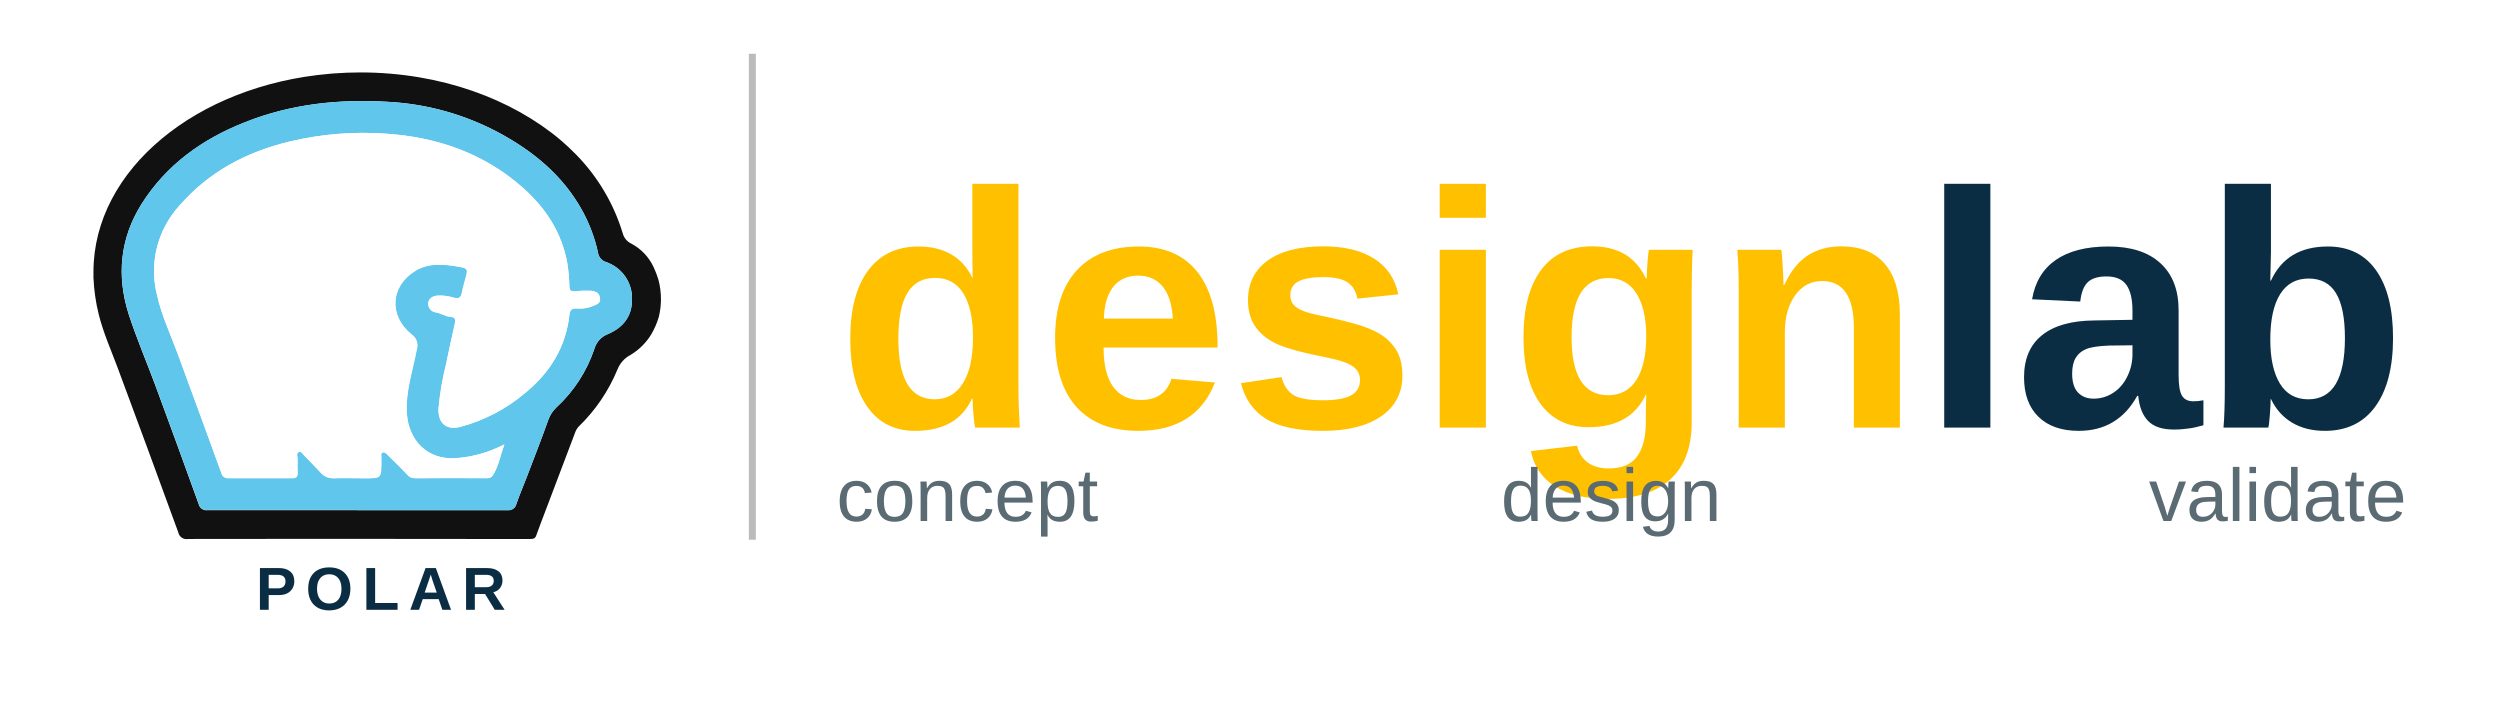
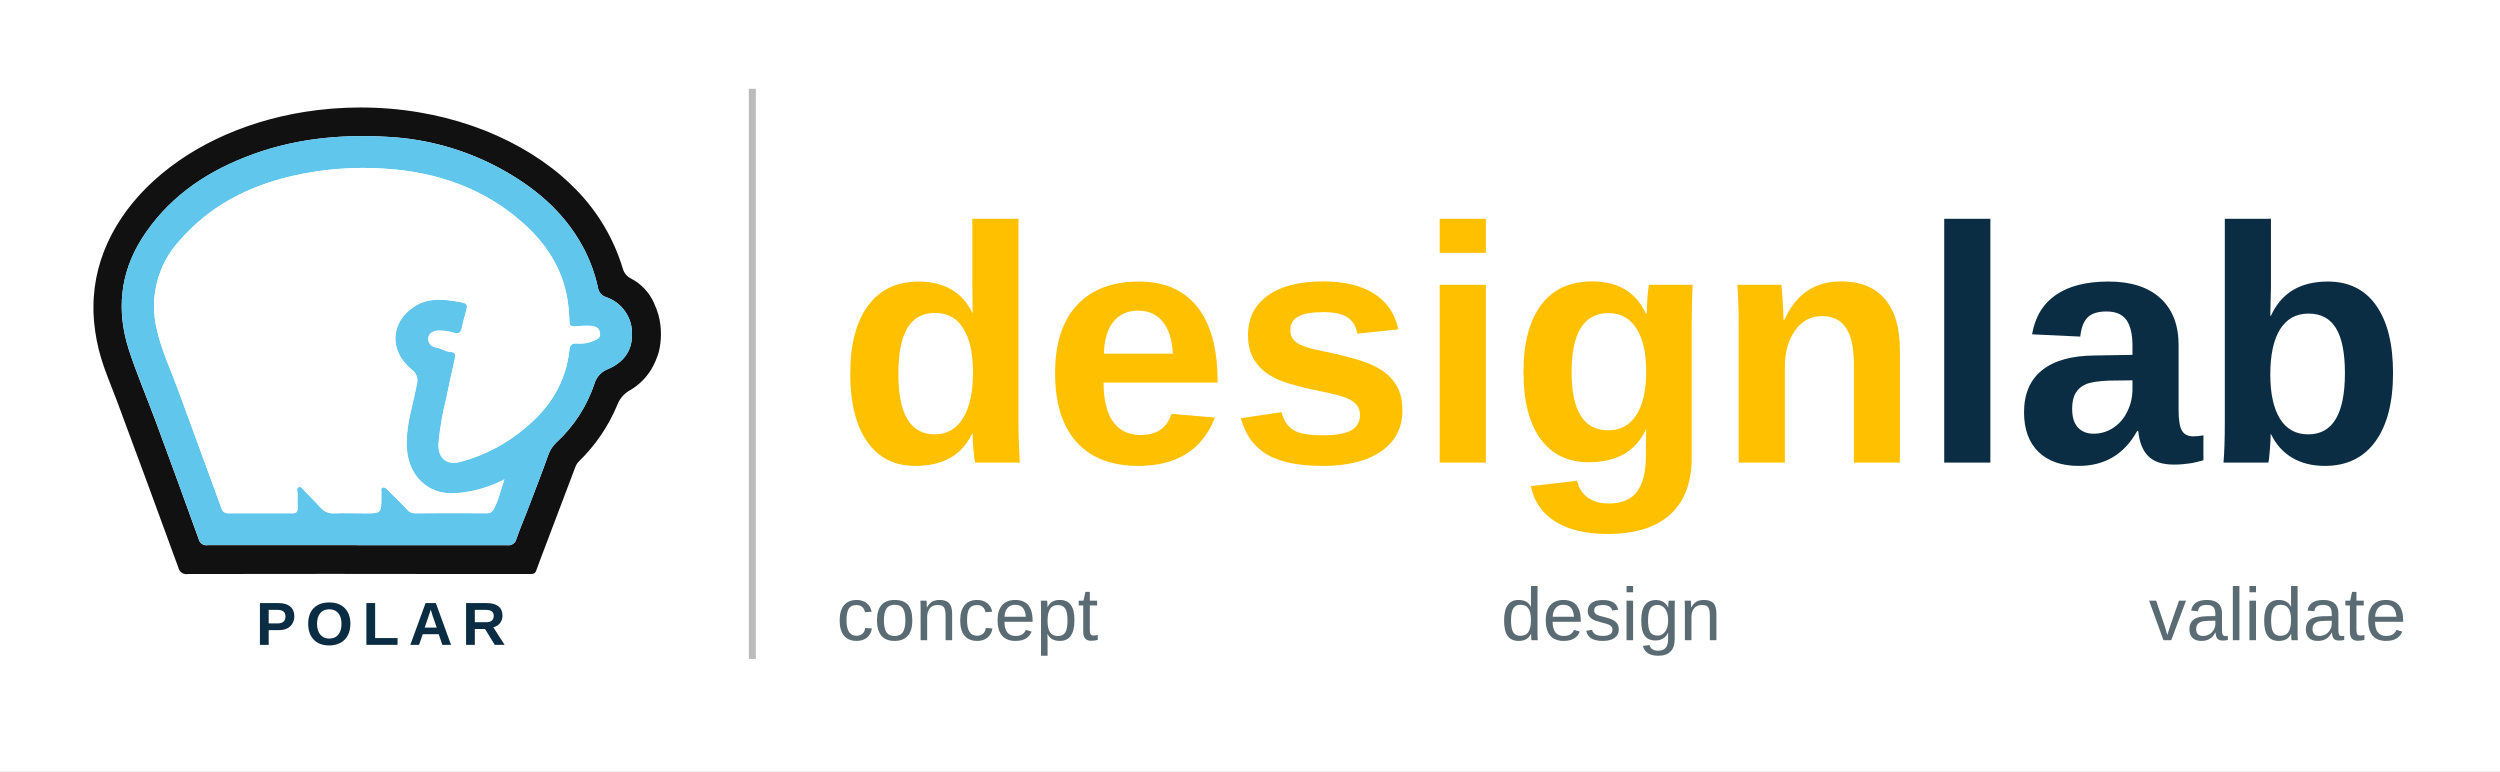
- <svg xmlns="http://www.w3.org/2000/svg" viewBox="0 0 535 150" width="1070" height="300">
-   <rect width="535" height="150" fill="white" />
-   <g transform="translate(20,15.5) scale(0.9434)">
+ <svg xmlns="http://www.w3.org/2000/svg" viewBox="0 0 535 165" width="1070" height="330">
+   <rect width="535" height="165" fill="white" />
+   <g transform="translate(20,23) scale(0.9434)">
    <path fill="#111111" d="M128.73,51.39a17.21,17.21,0,0,0-.56-4.32,20.56,20.56,0,0,0-1.07-2.83,11.54,11.54,0,0,0-5.1-5.41,3.57,3.57,0,0,1-1.94-2.34,43.56,43.56,0,0,0-10.57-17.85c-1.11-1.14-2.27-2.21-3.45-3.23C94.94,6,78.69,0,60.56,0c-2,0-4,.08-5.92.22L53.55.31C23.44,2.9.05,22,0,45.18c0,.12,0,.24,0,.36l0,1H0a41.94,41.94,0,0,0,1.19,8.32C2.23,59.05,4,63,5.49,67c4.61,12.43,9.23,24.87,13.75,37.33a1.9,1.9,0,0,0,2.23,1.5q32.28-.06,64.54,0,6.49,0,13,0c.62,0,1.14,0,1.41-.74.76-2.12,1.57-4.21,2.37-6.32q3.23-8.54,6.47-17.08a3.8,3.8,0,0,1,.82-1.37,38.33,38.33,0,0,0,8.78-12.93,6.37,6.37,0,0,1,3-3.33,13.81,13.81,0,0,0,4.67-4.64,18.23,18.23,0,0,0,1.71-3.94A17,17,0,0,0,128.73,51.39Zm-11.93,7.9a5.11,5.11,0,0,0-3.18,3.42A31.85,31.85,0,0,1,105,76a7.09,7.09,0,0,0-1.82,2.81c-1.54,4.31-3.2,8.56-4.83,12.83-.8,2.08-1.69,4.13-2.41,6.24a1.82,1.82,0,0,1-2,1.42c-11.38,0-22.77,0-34.16,0v0c-11.28,0-22.56,0-33.84,0a1.82,1.82,0,0,1-2.09-1.43c-3.23-9-6.54-18-9.86-27-2-5.35-4.24-10.61-6-16-2.76-8.69-2-17.15,2.91-25,5.63-8.9,13.76-14.73,23.43-18.54C44.83,7.12,55.78,6,66.88,6.67a60,60,0,0,1,25.07,7c7.88,4.24,14.62,9.79,19,17.8a35.79,35.79,0,0,1,3.48,9.31A2.62,2.62,0,0,0,116.24,43a8.69,8.69,0,0,1,5.92,8.68C122.13,55.39,120.05,57.88,116.8,59.29Z" />
    <path fill="#61c6ec" d="M59.79,99.25c-11.28,0-22.56,0-33.84,0a1.82,1.82,0,0,1-2.09-1.43c-3.23-9-6.54-18-9.86-27-2-5.35-4.24-10.61-6-16-2.76-8.69-2-17.15,2.91-25,5.63-8.9,13.76-14.73,23.43-18.54C44.83,7.12,55.78,6,66.88,6.67a60,60,0,0,1,25.07,7c7.88,4.24,14.62,9.79,19,17.8a35.79,35.79,0,0,1,3.48,9.31A2.62,2.62,0,0,0,116.24,43a8.69,8.69,0,0,1,5.92,8.68c0,3.75-2.11,6.24-5.36,7.65a5.11,5.11,0,0,0-3.18,3.42A31.85,31.85,0,0,1,105,76a7.09,7.09,0,0,0-1.82,2.81c-1.54,4.31-3.2,8.56-4.83,12.83-.8,2.08-1.69,4.13-2.41,6.24a1.82,1.82,0,0,1-2,1.42c-11.38,0-22.77,0-34.16,0ZM93.22,84.36A28.08,28.08,0,0,1,82,87.55c-6.27.31-10.47-4.07-10.88-10.11-.35-5.07,1.36-9.77,2.25-14.61a3,3,0,0,0-1.2-3.39c-5.09-4.14-4.88-10.73.68-14.3,3.31-2.13,7.11-1.6,10.82-.89,1.11.21,1.17.75,1,1.58-.36,1.43-.81,2.84-1.09,4.28-.24,1.19-.84,1.3-1.88,1a10.12,10.12,0,0,0-3.55-.46c-1.16.09-2.08.63-2.19,1.82a2,2,0,0,0,1.82,2c1.16.18,2.09.92,3.23,1s1.19.66,1,1.55c-.7,3.08-1.41,6.15-2,9.25a63.33,63.33,0,0,0-1.7,10c-.13,3.31,1.76,5,5,4.13A37.76,37.76,0,0,0,98.1,72.56c5.56-4.6,9.09-10.36,9.87-17.62.13-1.19.68-1.46,1.7-1.4a7.64,7.64,0,0,0,3.69-.58c.77-.34,1.72-.53,1.55-1.75s-.86-1.49-1.9-1.67a25.65,25.65,0,0,0-3.92.12c-.87,0-1.1-.28-1.13-1.12a39.4,39.4,0,0,0-.47-5.22c-1.23-7-4.94-12.62-10.13-17.2C88.57,18.34,78,14.69,66.44,13.9a71.82,71.82,0,0,0-21.78,1.74C34.74,18,26.16,22.53,19.45,30.28a22,22,0,0,0-5.08,20c1,4.75,3.14,9.16,4.81,13.71Q24.09,77.4,29,90.82a1.55,1.55,0,0,0,1.65,1.23q7.23,0,14.45,0c.85,0,1.2-.31,1.17-1.16q-.06-1.56,0-3.12c0-.57-.32-1.38.24-1.65s1,.5,1.39.9c1.22,1.24,2.43,2.48,3.61,3.75a3.69,3.69,0,0,0,3,1.29c2.3-.08,4.6,0,6.9,0,3.84,0,3.84,0,3.86-3.86a3.61,3.61,0,0,1,0-.66c.08-.46-.24-1.14.27-1.33s1,.36,1.36.74c1.42,1.41,2.88,2.79,4.22,4.26a2.24,2.24,0,0,0,1.82.84c5.42,0,10.84-.06,16.26,0,1,0,1.28-.42,1.68-1.17C92,88.93,92.32,86.78,93.22,84.36Z" />
    <path fill="#ffffff" d="M93.22,84.36c-.9,2.42-1.26,4.57-2.3,6.51-.4.75-.73,1.17-1.68,1.17C83.82,92,78.4,92,73,92.05a2.24,2.24,0,0,1-1.82-.84c-1.34-1.47-2.8-2.85-4.22-4.26-.39-.38-.83-.92-1.36-.74s-.19.87-.27,1.33a3.61,3.61,0,0,0,0,.66c0,3.9,0,3.9-3.86,3.86-2.3,0-4.6-.08-6.9,0a3.69,3.69,0,0,1-3-1.29c-1.18-1.27-2.39-2.51-3.61-3.75-.41-.4-.75-1.22-1.39-.9s-.22,1.08-.24,1.65q-.06,1.56,0,3.12c0,.85-.32,1.16-1.17,1.16q-7.22,0-14.45,0A1.55,1.55,0,0,1,29,90.82Q24.12,77.38,19.18,64c-1.67-4.55-3.77-9-4.81-13.71a22,22,0,0,1,5.08-20C26.16,22.53,34.74,18,44.66,15.64A71.82,71.82,0,0,1,66.44,13.9c11.52.79,22.13,4.44,30.92,12.22,5.19,4.58,8.9,10.22,10.13,17.2a39.4,39.4,0,0,1,.47,5.22c0,.84.26,1.11,1.13,1.12a25.65,25.65,0,0,1,3.92-.12c1,.18,1.74.54,1.9,1.67s-.78,1.41-1.55,1.75a7.64,7.64,0,0,1-3.69.58c-1-.06-1.57.21-1.7,1.4-.78,7.26-4.31,13-9.87,17.62a37.76,37.76,0,0,1-14.85,7.79c-3.26.82-5.15-.82-5-4.13a63.33,63.33,0,0,1,1.7-10c.63-3.1,1.34-6.17,2-9.25.2-.89.14-1.5-1-1.55s-2.07-.79-3.23-1a2,2,0,0,1-1.82-2c.11-1.19,1-1.73,2.19-1.82a10.12,10.12,0,0,1,3.55.46c1,.29,1.64.18,1.88-1,.28-1.44.73-2.85,1.09-4.28.21-.83.15-1.37-1-1.58-3.71-.71-7.51-1.24-10.82.89-5.56,3.57-5.77,10.16-.68,14.3a3,3,0,0,1,1.2,3.39c-.89,4.84-2.6,9.54-2.25,14.61.41,6,4.61,10.42,10.88,10.11A28.08,28.08,0,0,0,93.22,84.36Z" />
  </g>
-   <text x="81.5" y="130.5" text-anchor="middle" font-family="Arial, Helvetica, sans-serif" font-size="13" font-weight="900" letter-spacing="2" fill="#0b2d44">POLAR</text>
-   <line x1="161" y1="11.5" x2="161" y2="115.5" stroke="#bbbbbb" stroke-width="1.5" />
-   <text x="179" y="91.5" font-family="Arial, Helvetica, sans-serif" font-size="72" font-weight="900" fill="#0b2d44">
+   <text x="81.5" y="138" text-anchor="middle" font-family="Arial, Helvetica, sans-serif" font-size="13" font-weight="900" letter-spacing="2" fill="#0b2d44">POLAR</text>
+   <line x1="161" y1="19" x2="161" y2="141" stroke="#bbbbbb" stroke-width="1.5" />
+   <text x="179" y="99" font-family="Arial, Helvetica, sans-serif" font-size="72" font-weight="900" fill="#0b2d44">
    <tspan fill="#FFC000">design</tspan>lab</text>
  <text font-family="Arial, Helvetica, sans-serif" font-size="16" fill="#5b6b73">
-     <tspan x="179" y="111.5">concept</tspan>
-     <tspan x="347" text-anchor="middle" y="111.5">design</tspan>
-     <tspan x="515" text-anchor="end" y="111.5">validate</tspan>
+     <tspan x="179" y="137">concept</tspan>
+     <tspan x="347" text-anchor="middle" y="137">design</tspan>
+     <tspan x="515" text-anchor="end" y="137">validate</tspan>
  </text>
</svg>
